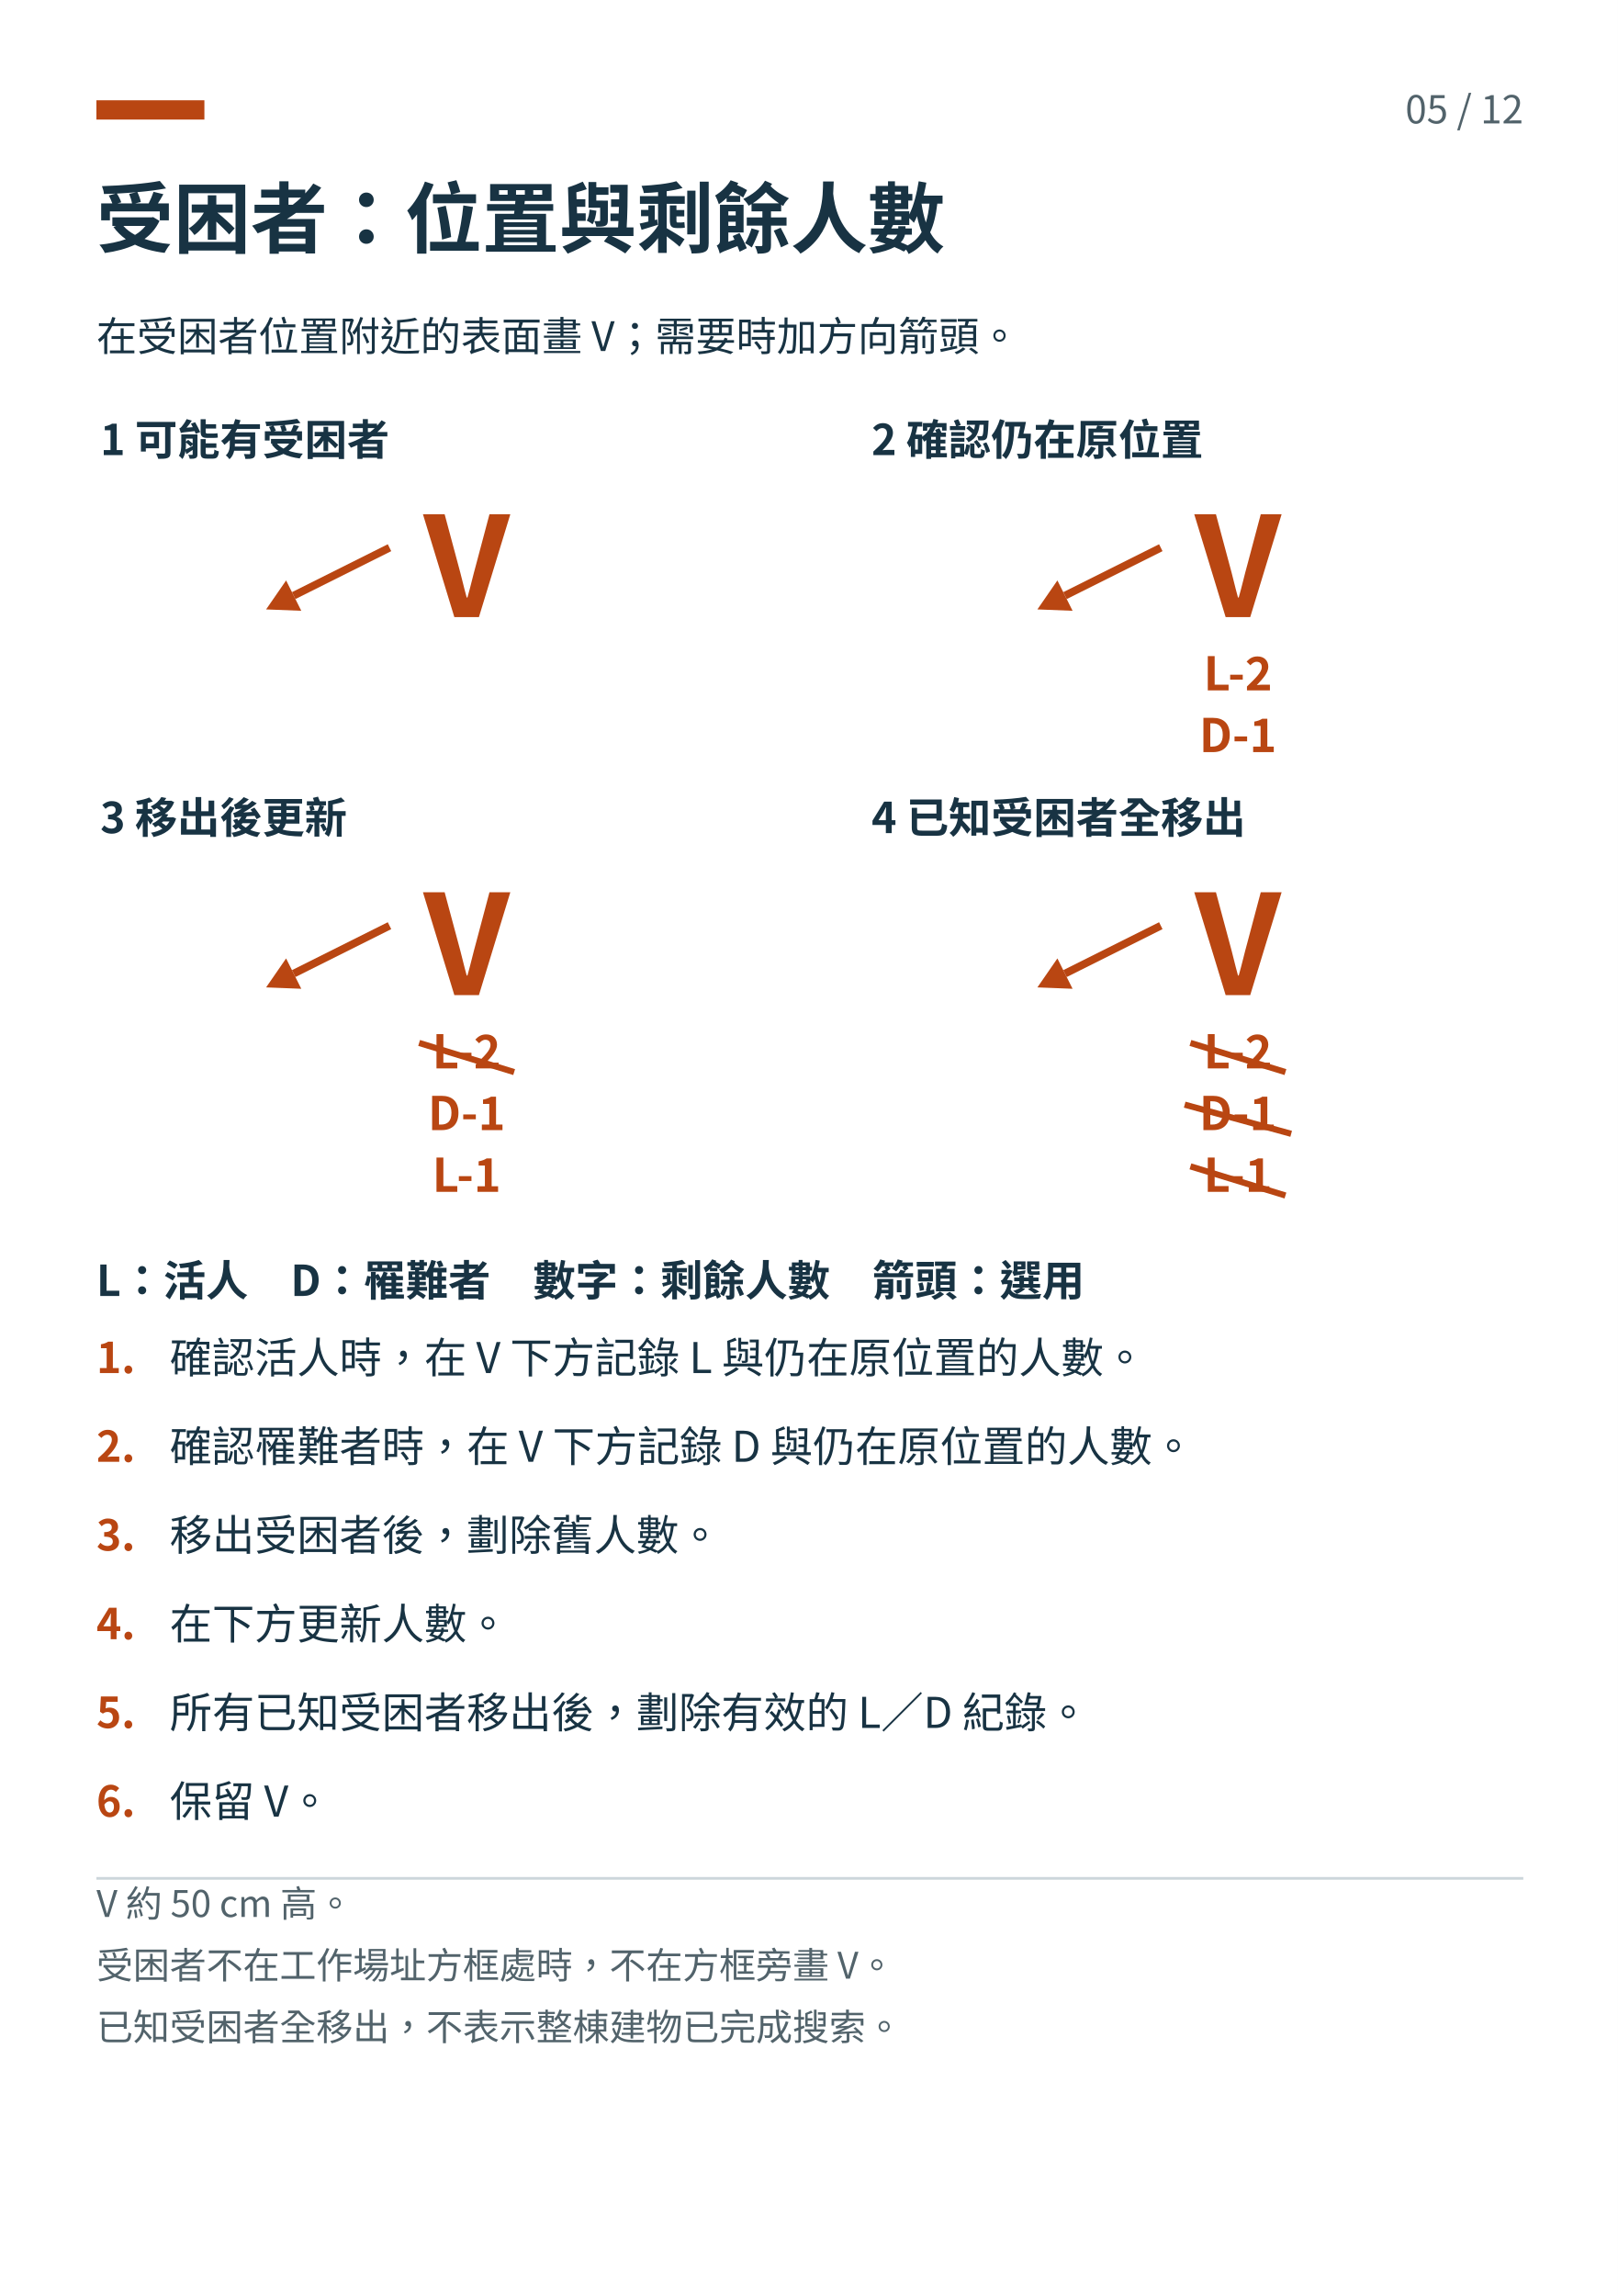
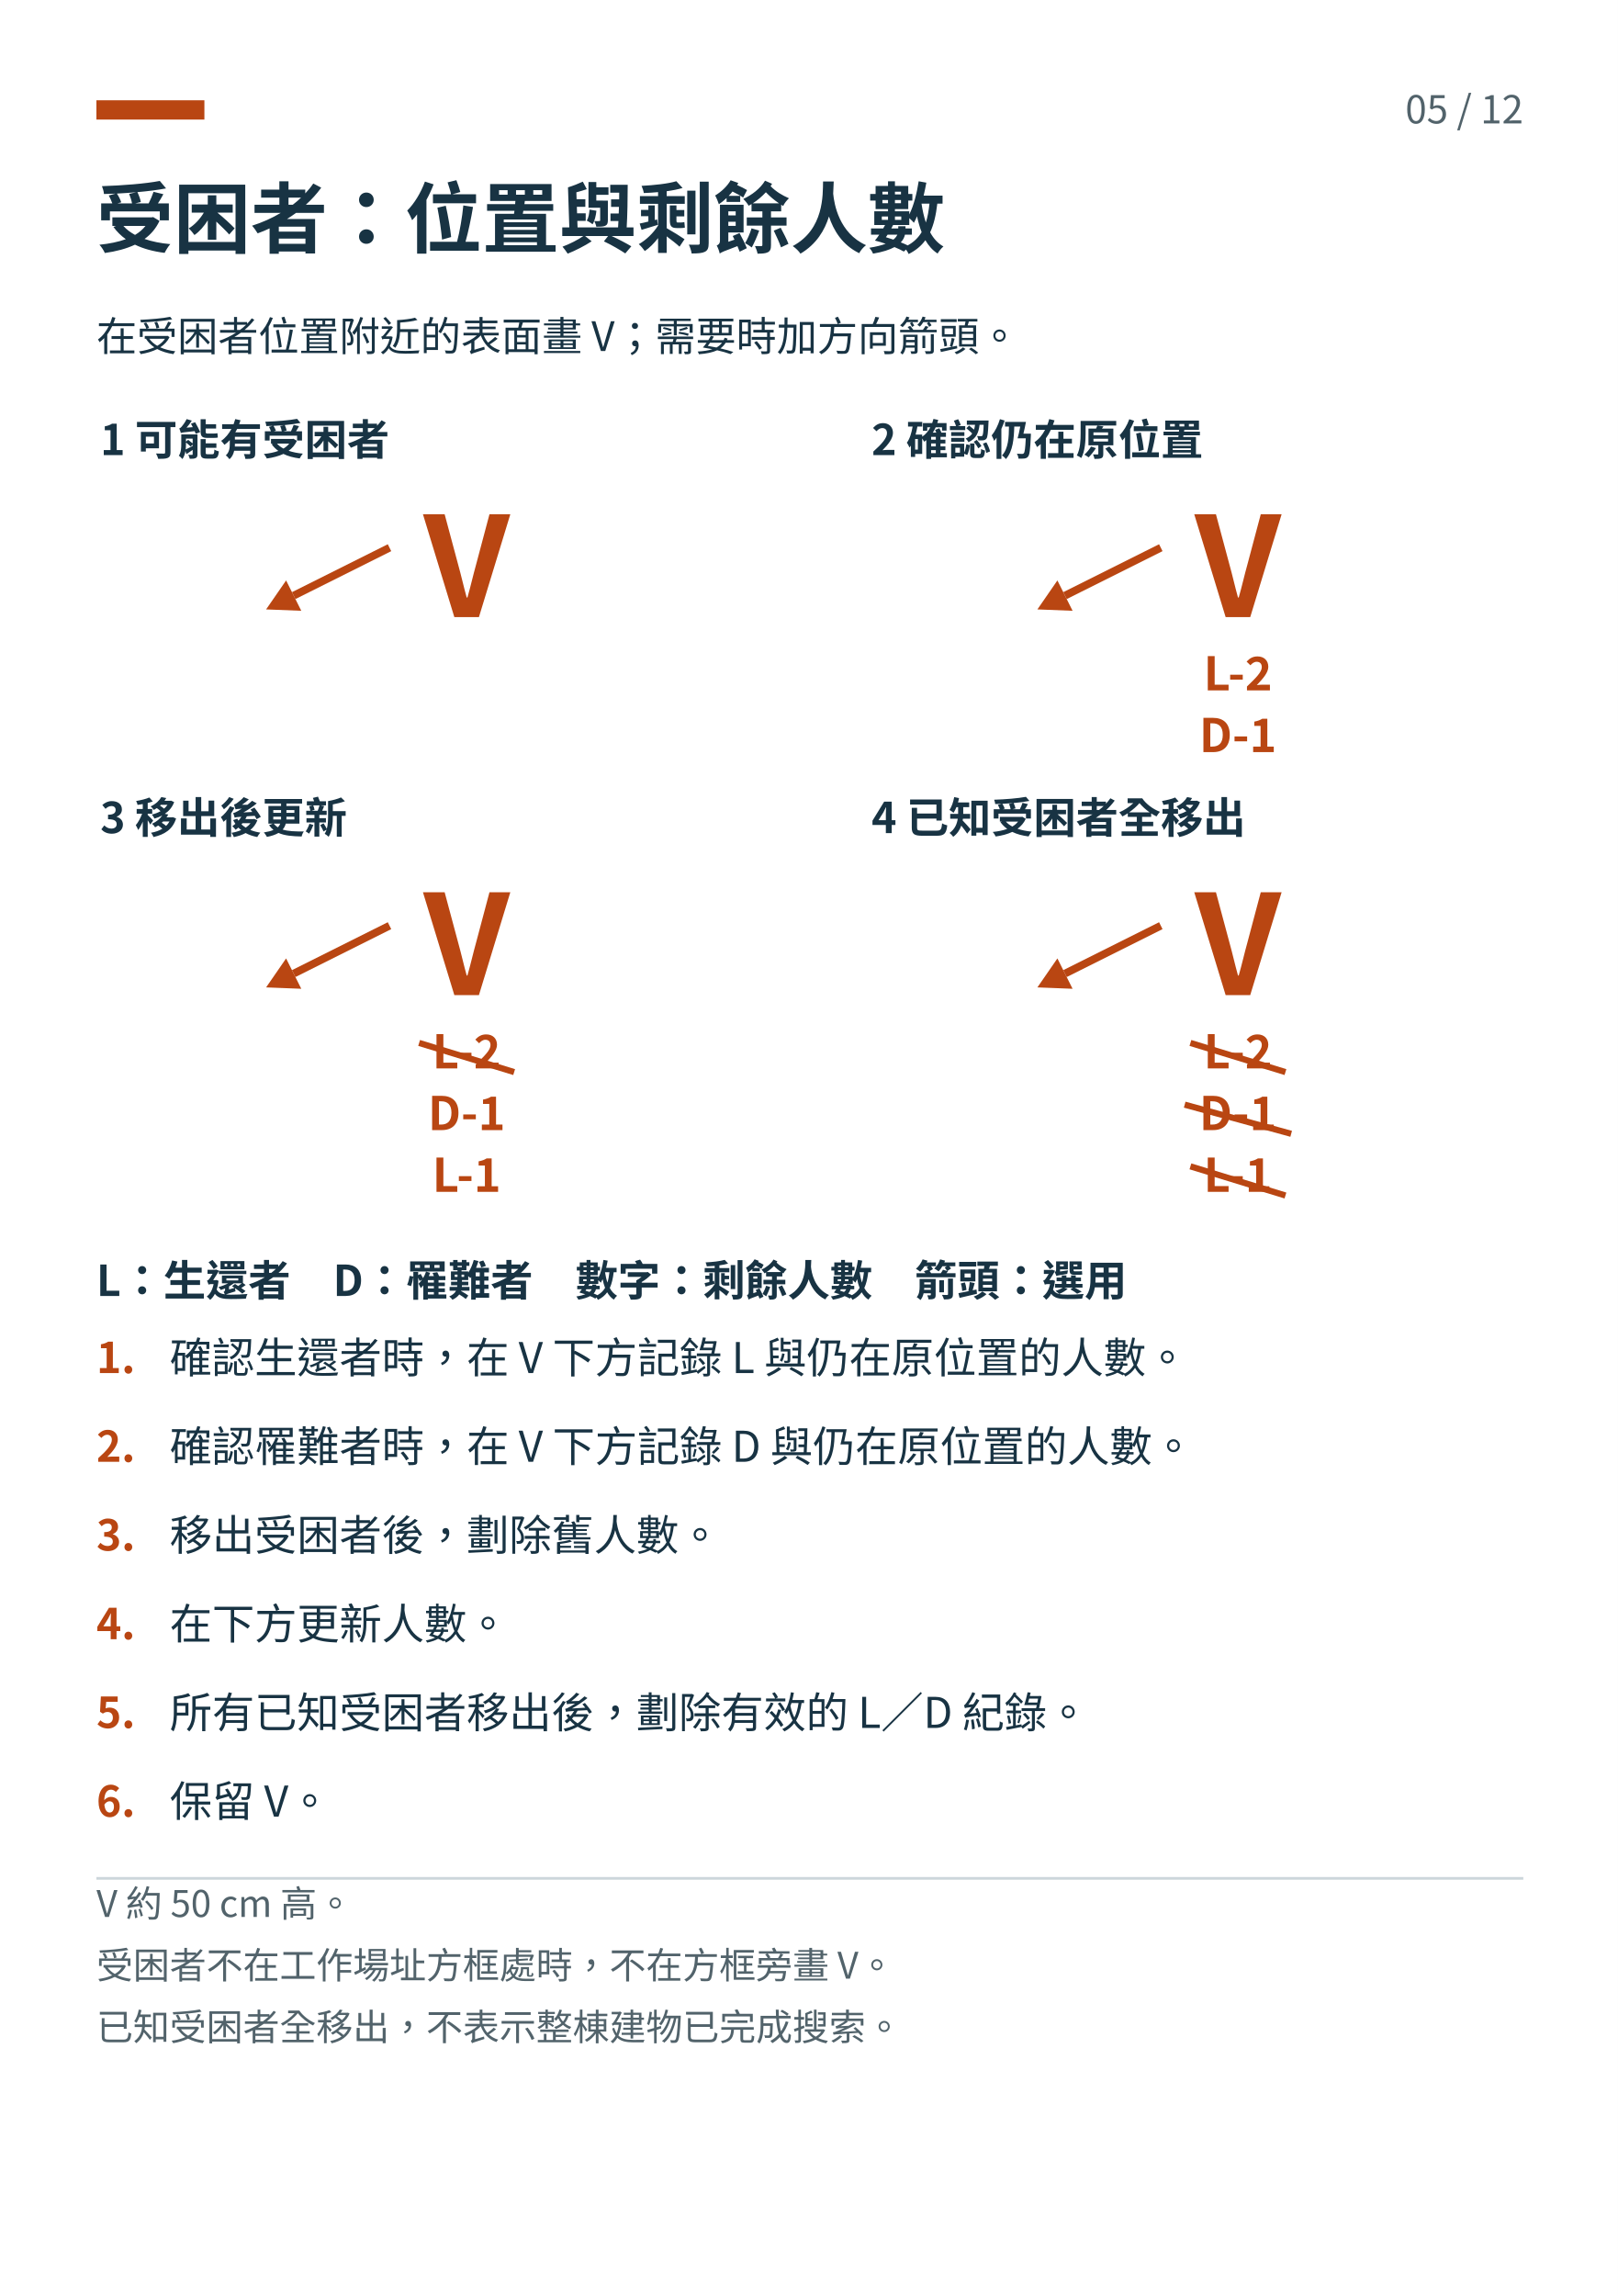
<svg xmlns="http://www.w3.org/2000/svg" width="148mm" height="210mm" viewBox="0 0 419.53 595.28" role="img" aria-labelledby="title">
  <rect x="0" y="0" width="419.53" height="595.28" fill="#ffffff" stroke="none" stroke-width="1" />
  <rect x="25" y="26" width="28" height="5" fill="#b94612" stroke="none" stroke-width="1" />
  <text x="395" y="32" font-family="Microsoft JhengHei, Noto Sans CJK TC, sans-serif" font-size="10" font-weight="400" fill="#52636b" text-anchor="end">05 / 12</text>
  <text x="25" y="64" font-family="Microsoft JhengHei, Noto Sans CJK TC, sans-serif" font-size="20" font-weight="700" fill="#183343" text-anchor="start">受困者：位置與剩餘人數</text>
  <text x="25" y="91" font-family="Microsoft JhengHei, Noto Sans CJK TC, sans-serif" font-size="10.5" font-weight="400" fill="#183343" text-anchor="start">在受困者位置附近的表面畫 V；需要時加方向箭頭。</text>
  <text x="26" y="118" font-family="Microsoft JhengHei, Noto Sans CJK TC, sans-serif" font-size="11" font-weight="700" fill="#183343" text-anchor="start">1  可能有受困者</text>
  <text x="121" y="160" font-family="Microsoft JhengHei, Noto Sans CJK TC, sans-serif" font-size="36" font-weight="700" fill="#b94612" text-anchor="middle">V</text>
  <line x1="101" y1="142" x2="76.155" y2="154.422" stroke="#b94612" stroke-width="2" />
  <polygon points="69,158 74.188,150.487 78.123,158.358" fill="#b94612" stroke="none" stroke-width="1" />
  <text x="226" y="118" font-family="Microsoft JhengHei, Noto Sans CJK TC, sans-serif" font-size="11" font-weight="700" fill="#183343" text-anchor="start">2  確認仍在原位置</text>
  <text x="321" y="160" font-family="Microsoft JhengHei, Noto Sans CJK TC, sans-serif" font-size="36" font-weight="700" fill="#b94612" text-anchor="middle">V</text>
  <line x1="301" y1="142" x2="276.155" y2="154.422" stroke="#b94612" stroke-width="2" />
  <polygon points="269,158 274.188,150.487 278.123,158.358" fill="#b94612" stroke="none" stroke-width="1" />
  <text x="321" y="179" font-family="Microsoft JhengHei, Noto Sans CJK TC, sans-serif" font-size="12" font-weight="700" fill="#b94612" text-anchor="middle">L-2</text>
  <text x="321" y="195" font-family="Microsoft JhengHei, Noto Sans CJK TC, sans-serif" font-size="12" font-weight="700" fill="#b94612" text-anchor="middle">D-1</text>
  <text x="26" y="216" font-family="Microsoft JhengHei, Noto Sans CJK TC, sans-serif" font-size="11" font-weight="700" fill="#183343" text-anchor="start">3  移出後更新</text>
  <text x="121" y="258" font-family="Microsoft JhengHei, Noto Sans CJK TC, sans-serif" font-size="36" font-weight="700" fill="#b94612" text-anchor="middle">V</text>
  <line x1="101" y1="240" x2="76.155" y2="252.422" stroke="#b94612" stroke-width="2" />
  <polygon points="69,256 74.188,248.487 78.123,256.358" fill="#b94612" stroke="none" stroke-width="1" />
  <text x="121" y="277" font-family="Microsoft JhengHei, Noto Sans CJK TC, sans-serif" font-size="12" font-weight="700" fill="#b94612" text-anchor="middle">L-2</text>
  <line x1="108.681" y1="270.4" x2="133.319" y2="277.96" stroke="#b94612" stroke-width="1.6" />
  <text x="121" y="293" font-family="Microsoft JhengHei, Noto Sans CJK TC, sans-serif" font-size="12" font-weight="700" fill="#b94612" text-anchor="middle">D-1</text>
  <text x="121" y="309" font-family="Microsoft JhengHei, Noto Sans CJK TC, sans-serif" font-size="12" font-weight="700" fill="#b94612" text-anchor="middle">L-1</text>
  <text x="226" y="216" font-family="Microsoft JhengHei, Noto Sans CJK TC, sans-serif" font-size="11" font-weight="700" fill="#183343" text-anchor="start">4  已知受困者全移出</text>
  <text x="321" y="258" font-family="Microsoft JhengHei, Noto Sans CJK TC, sans-serif" font-size="36" font-weight="700" fill="#b94612" text-anchor="middle">V</text>
  <line x1="301" y1="240" x2="276.155" y2="252.422" stroke="#b94612" stroke-width="2" />
  <polygon points="269,256 274.188,248.487 278.123,256.358" fill="#b94612" stroke="none" stroke-width="1" />
  <text x="321" y="277" font-family="Microsoft JhengHei, Noto Sans CJK TC, sans-serif" font-size="12" font-weight="700" fill="#b94612" text-anchor="middle">L-2</text>
  <line x1="308.681" y1="270.4" x2="333.319" y2="277.96" stroke="#b94612" stroke-width="1.6" />
  <text x="321" y="293" font-family="Microsoft JhengHei, Noto Sans CJK TC, sans-serif" font-size="12" font-weight="700" fill="#b94612" text-anchor="middle">D-1</text>
  <line x1="307.195" y1="286.4" x2="334.805" y2="293.96" stroke="#b94612" stroke-width="1.6" />
  <text x="321" y="309" font-family="Microsoft JhengHei, Noto Sans CJK TC, sans-serif" font-size="12" font-weight="700" fill="#b94612" text-anchor="middle">L-1</text>
  <line x1="308.681" y1="302.4" x2="333.319" y2="309.96" stroke="#b94612" stroke-width="1.6" />
-   <text x="25" y="336" font-family="Microsoft JhengHei, Noto Sans CJK TC, sans-serif" font-size="11" font-weight="700" fill="#183343" text-anchor="start">L：活人　D：罹難者　數字：剩餘人數　箭頭：選用</text>
+   <text x="25" y="336" font-family="Microsoft JhengHei, Noto Sans CJK TC, sans-serif" font-size="11" font-weight="700" fill="#183343" text-anchor="start">L：生還者　D：罹難者　數字：剩餘人數　箭頭：選用</text>
  <text x="25" y="356" font-family="Microsoft JhengHei, Noto Sans CJK TC, sans-serif" font-size="11" font-weight="700" fill="#b94612" text-anchor="start">1.</text>
-   <text x="44" y="356" font-family="Microsoft JhengHei, Noto Sans CJK TC, sans-serif" font-size="11" font-weight="400" fill="#183343" text-anchor="start">確認活人時，在 V 下方記錄 L 與仍在原位置的人數。</text>
+   <text x="44" y="356" font-family="Microsoft JhengHei, Noto Sans CJK TC, sans-serif" font-size="11" font-weight="400" fill="#183343" text-anchor="start">確認生還者時，在 V 下方記錄 L 與仍在原位置的人數。</text>
  <text x="25" y="379" font-family="Microsoft JhengHei, Noto Sans CJK TC, sans-serif" font-size="11" font-weight="700" fill="#b94612" text-anchor="start">2.</text>
  <text x="44" y="379" font-family="Microsoft JhengHei, Noto Sans CJK TC, sans-serif" font-size="11" font-weight="400" fill="#183343" text-anchor="start">確認罹難者時，在 V 下方記錄 D 與仍在原位置的人數。</text>
  <text x="25" y="402" font-family="Microsoft JhengHei, Noto Sans CJK TC, sans-serif" font-size="11" font-weight="700" fill="#b94612" text-anchor="start">3.</text>
  <text x="44" y="402" font-family="Microsoft JhengHei, Noto Sans CJK TC, sans-serif" font-size="11" font-weight="400" fill="#183343" text-anchor="start">移出受困者後，劃除舊人數。</text>
  <text x="25" y="425" font-family="Microsoft JhengHei, Noto Sans CJK TC, sans-serif" font-size="11" font-weight="700" fill="#b94612" text-anchor="start">4.</text>
  <text x="44" y="425" font-family="Microsoft JhengHei, Noto Sans CJK TC, sans-serif" font-size="11" font-weight="400" fill="#183343" text-anchor="start">在下方更新人數。</text>
  <text x="25" y="448" font-family="Microsoft JhengHei, Noto Sans CJK TC, sans-serif" font-size="11" font-weight="700" fill="#b94612" text-anchor="start">5.</text>
  <text x="44" y="448" font-family="Microsoft JhengHei, Noto Sans CJK TC, sans-serif" font-size="11" font-weight="400" fill="#183343" text-anchor="start">所有已知受困者移出後，劃除有效的 L／D 紀錄。</text>
  <text x="25" y="471" font-family="Microsoft JhengHei, Noto Sans CJK TC, sans-serif" font-size="11" font-weight="700" fill="#b94612" text-anchor="start">6.</text>
  <text x="44" y="471" font-family="Microsoft JhengHei, Noto Sans CJK TC, sans-serif" font-size="11" font-weight="400" fill="#183343" text-anchor="start">保留 V。</text>
  <line x1="25" y1="487" x2="395" y2="487" stroke="#ccd6db" stroke-width="0.7" />
  <text x="25" y="497" font-family="Microsoft JhengHei, Noto Sans CJK TC, sans-serif" font-size="9.5" font-weight="400" fill="#52636b" text-anchor="start">V 約 50 cm 高。</text>
  <text x="25" y="513" font-family="Microsoft JhengHei, Noto Sans CJK TC, sans-serif" font-size="9.5" font-weight="400" fill="#52636b" text-anchor="start">受困者不在工作場址方框處時，不在方框旁畫 V。</text>
  <text x="25" y="529" font-family="Microsoft JhengHei, Noto Sans CJK TC, sans-serif" font-size="9.5" font-weight="400" fill="#52636b" text-anchor="start">已知受困者全移出，不表示整棟建物已完成搜索。</text>
</svg>
